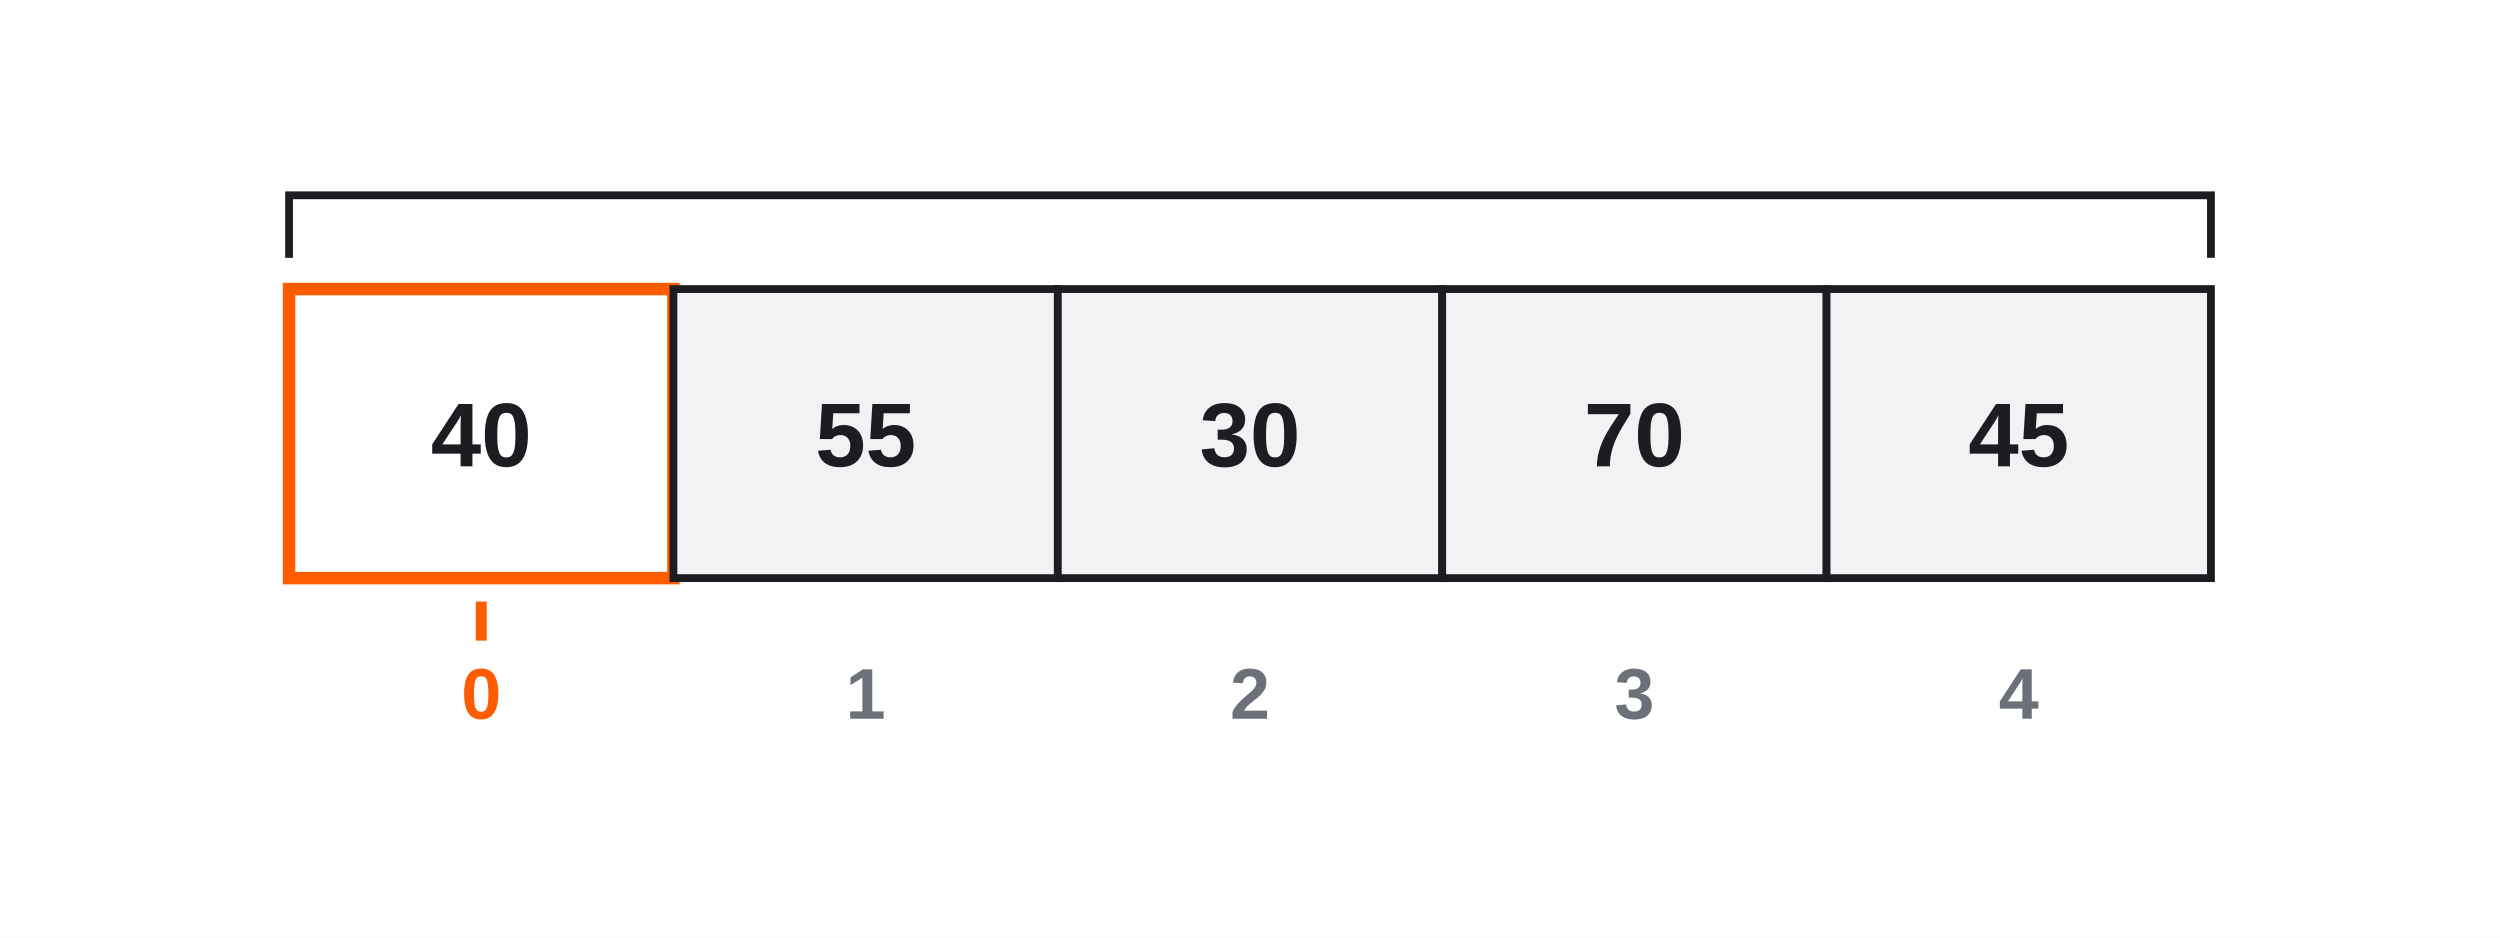
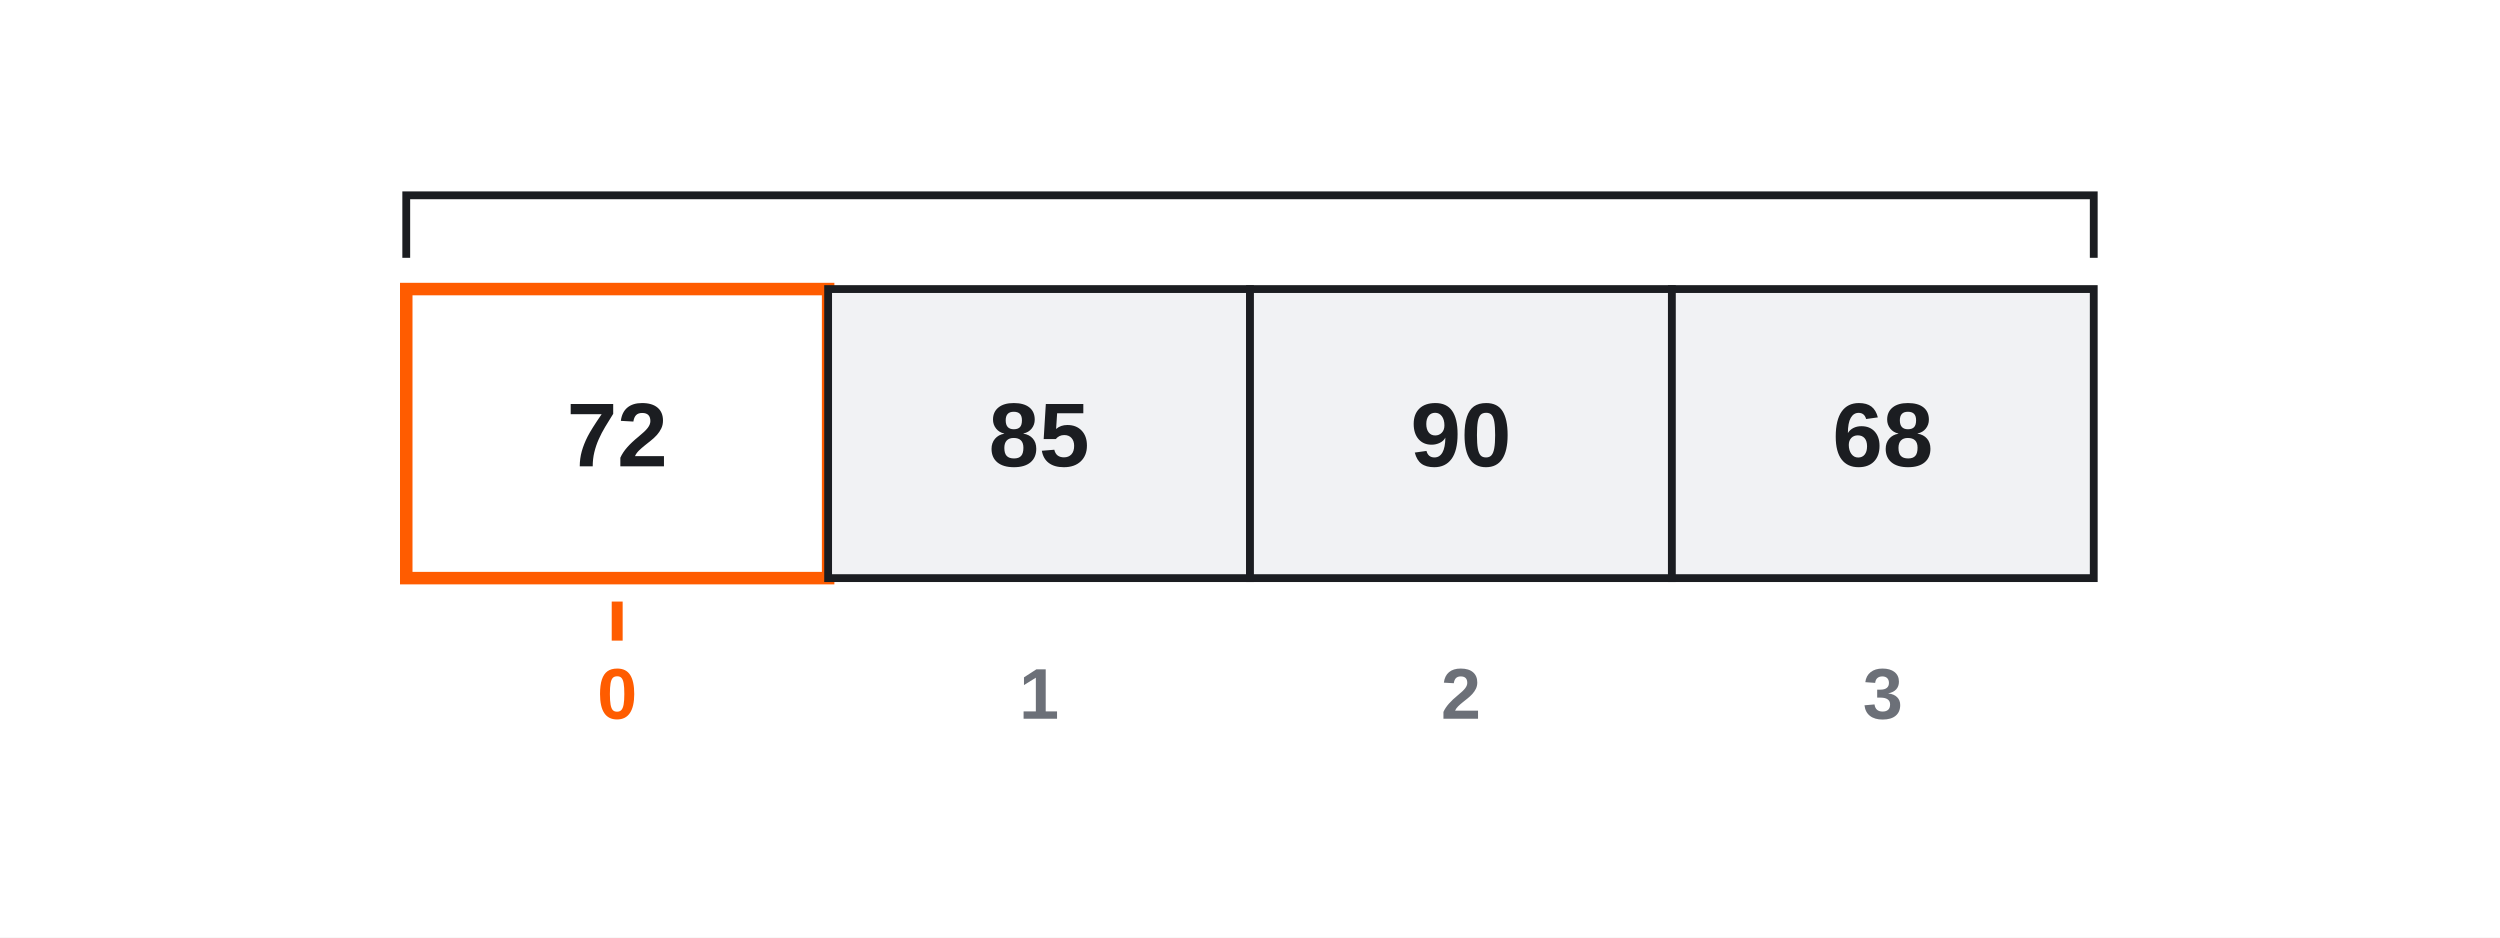
<svg xmlns="http://www.w3.org/2000/svg" width="1600" height="600" viewBox="0 0 1600 600" role="img" aria-labelledby="title desc">
  <rect width="1600" height="600" fill="#ffffff" />
  <style>.cell{fill:#F1F2F4;stroke:#1B1D21;stroke-width:5}.first{fill:#fff;stroke:#FF5C00;stroke-width:8}.value{font:700 58px Archivo,Arial,sans-serif;fill:#1B1D21;text-anchor:middle;dominant-baseline:middle}.index{font:700 46px Archivo,Arial,sans-serif;fill:#6C7078;text-anchor:middle}.zero{fill:#FF5C00}.brace{fill:none;stroke:#1B1D21;stroke-width:5}</style>
-   <path class="brace" d="M185 165V125H1415V165" />
-   <rect class="first" x="185" y="185" width="246" height="185" />
-   <rect class="cell" x="431" y="185" width="246" height="185" />
-   <rect class="cell" x="677" y="185" width="246" height="185" />
-   <rect class="cell" x="923" y="185" width="246" height="185" />
-   <rect class="cell" x="1169" y="185" width="246" height="185" />
-   <text class="value" x="308" y="282">40</text>
-   <text class="value" x="554" y="282">55</text>
-   <text class="value" x="800" y="282">30</text>
-   <text class="value" x="1046" y="282">70</text>
-   <text class="value" x="1292" y="282">45</text>
-   <text class="index zero" x="308" y="460">0</text>
-   <text class="index" x="554" y="460">1</text>
-   <text class="index" x="800" y="460">2</text>
-   <text class="index" x="1046" y="460">3</text>
-   <text class="index" x="1292" y="460">4</text>
-   <path d="M308 385V410" stroke="#FF5C00" stroke-width="7" />
+   <path class="brace" d="M260 165V125H1340V165" />
+   <rect class="first" x="260" y="185" width="270" height="185" />
+   <rect class="cell" x="530" y="185" width="270" height="185" />
+   <rect class="cell" x="800" y="185" width="270" height="185" />
+   <rect class="cell" x="1070" y="185" width="270" height="185" />
+   <text class="value" x="395" y="282">72</text>
+   <text class="value" x="665" y="282">85</text>
+   <text class="value" x="935" y="282">90</text>
+   <text class="value" x="1205" y="282">68</text>
+   <text class="index zero" x="395" y="460">0</text>
+   <text class="index" x="665" y="460">1</text>
+   <text class="index" x="935" y="460">2</text>
+   <text class="index" x="1205" y="460">3</text>
+   <path d="M395 385V410" stroke="#FF5C00" stroke-width="7" />
</svg>
